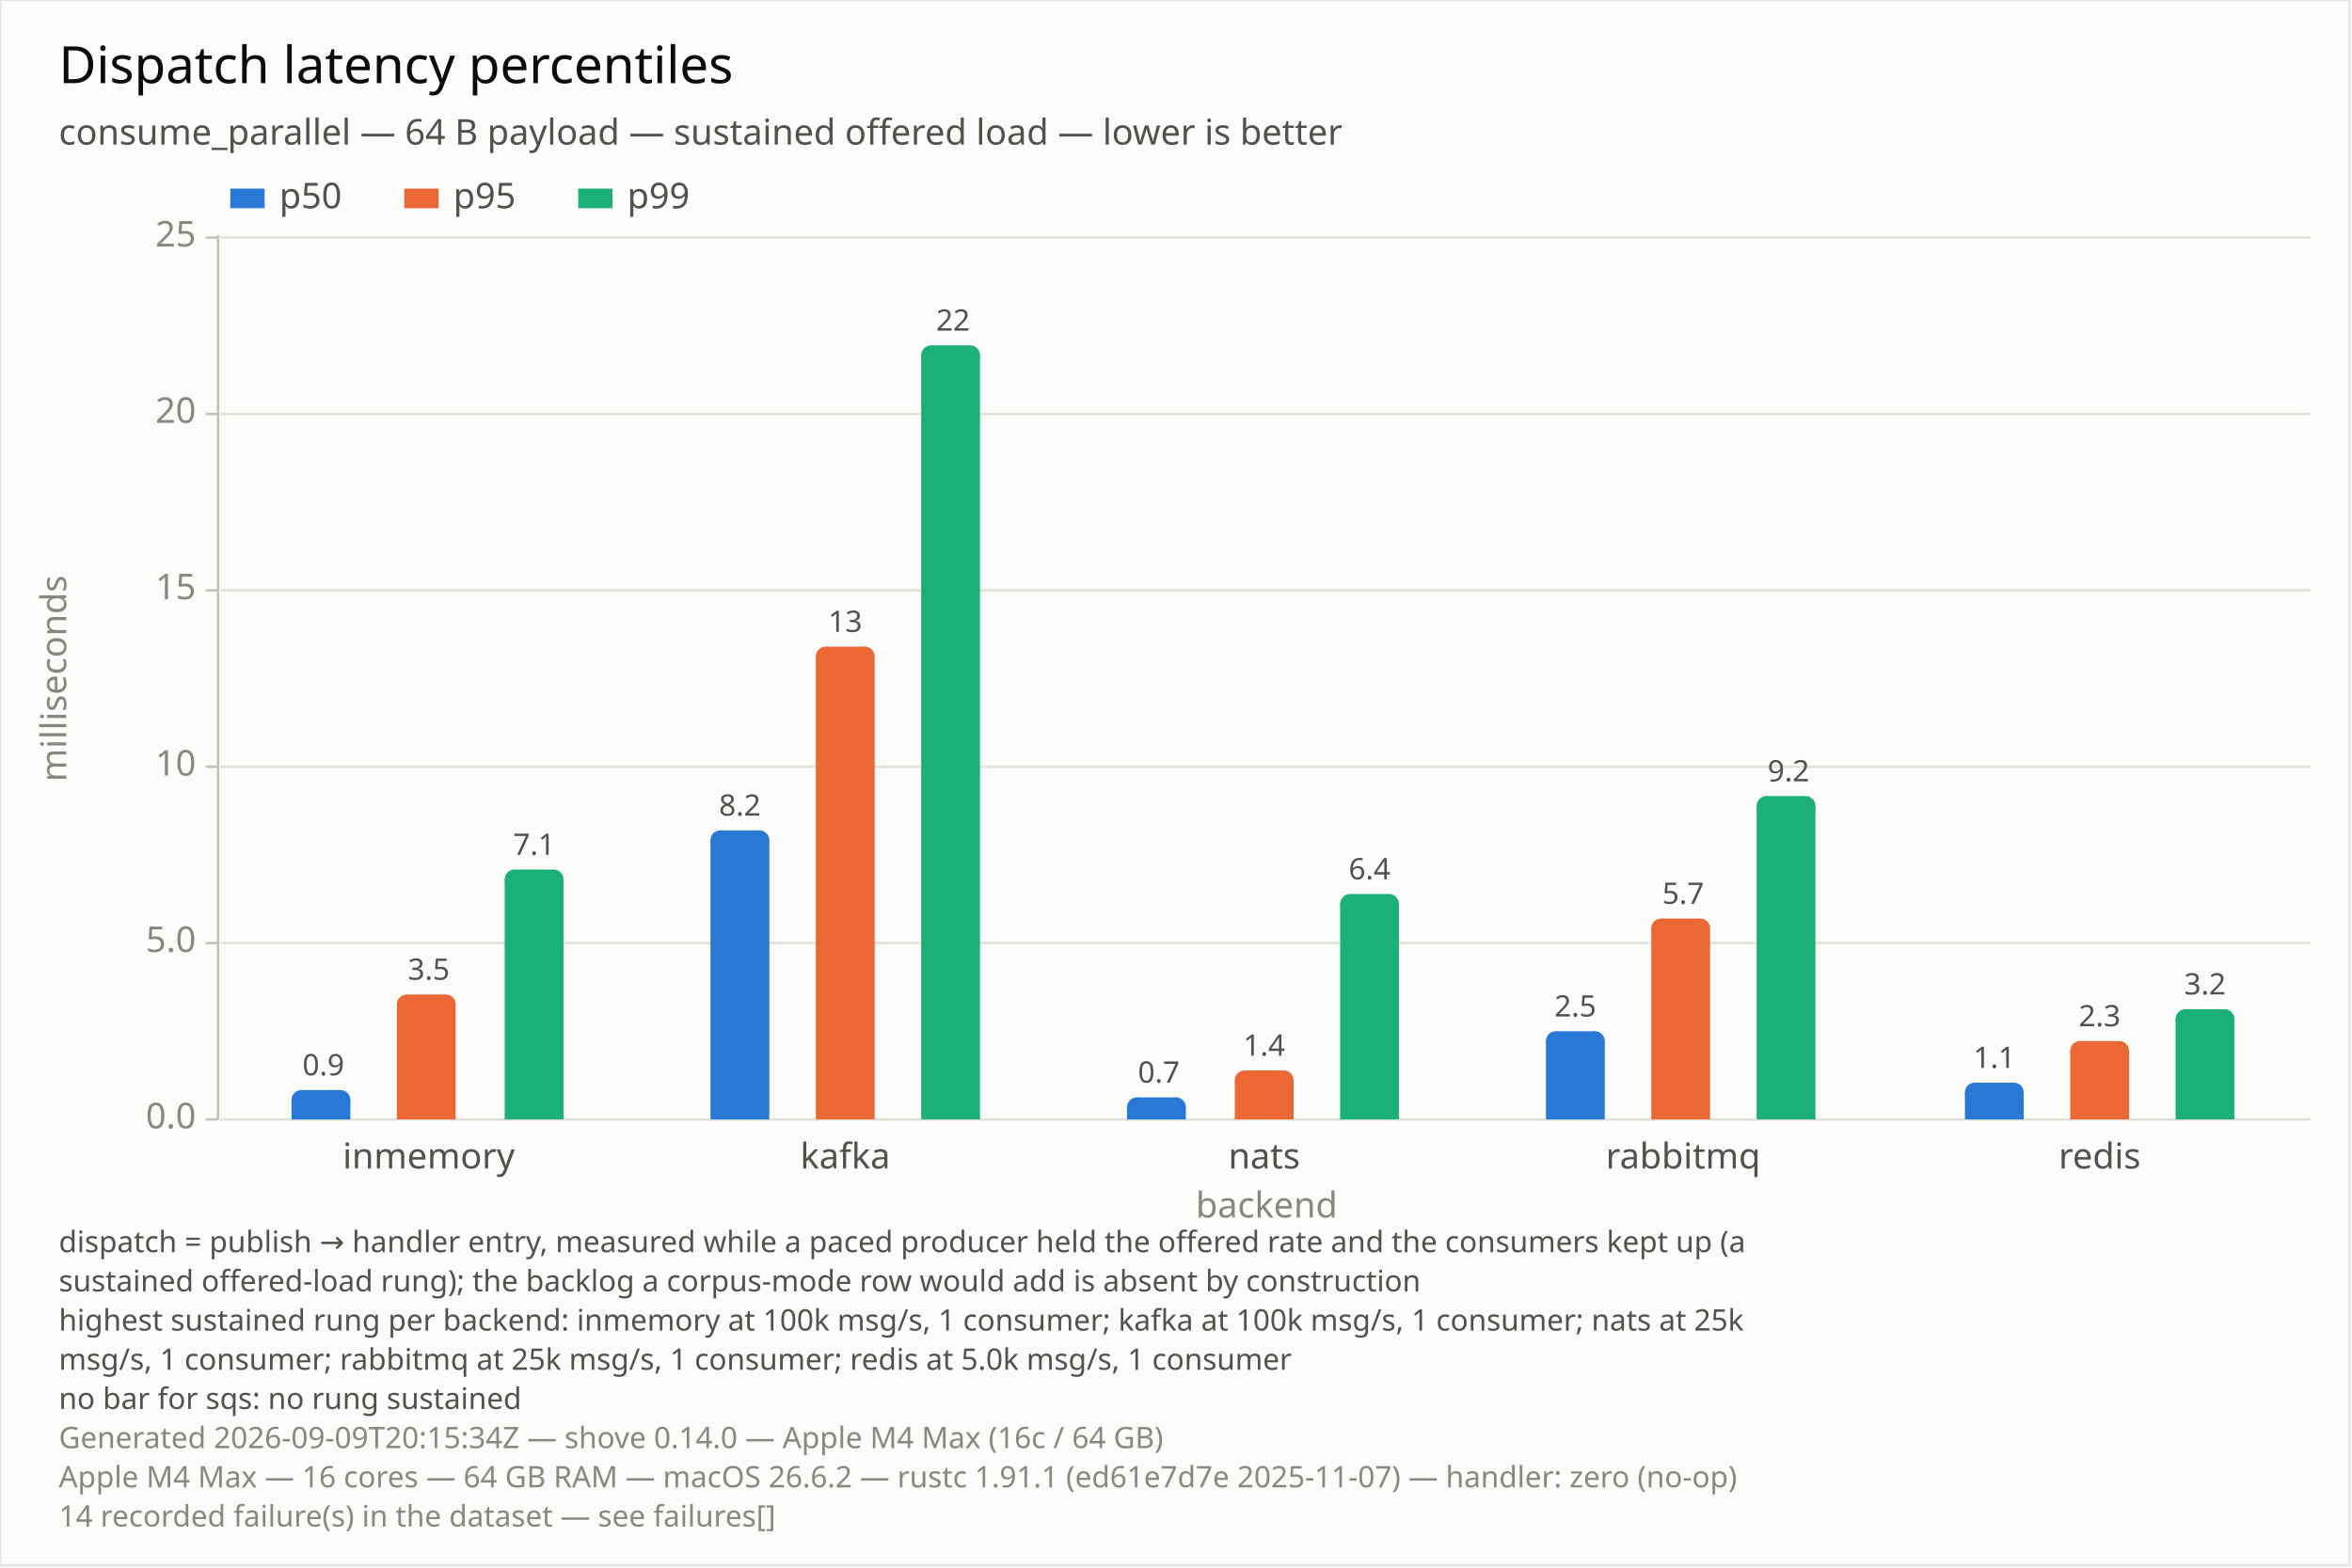
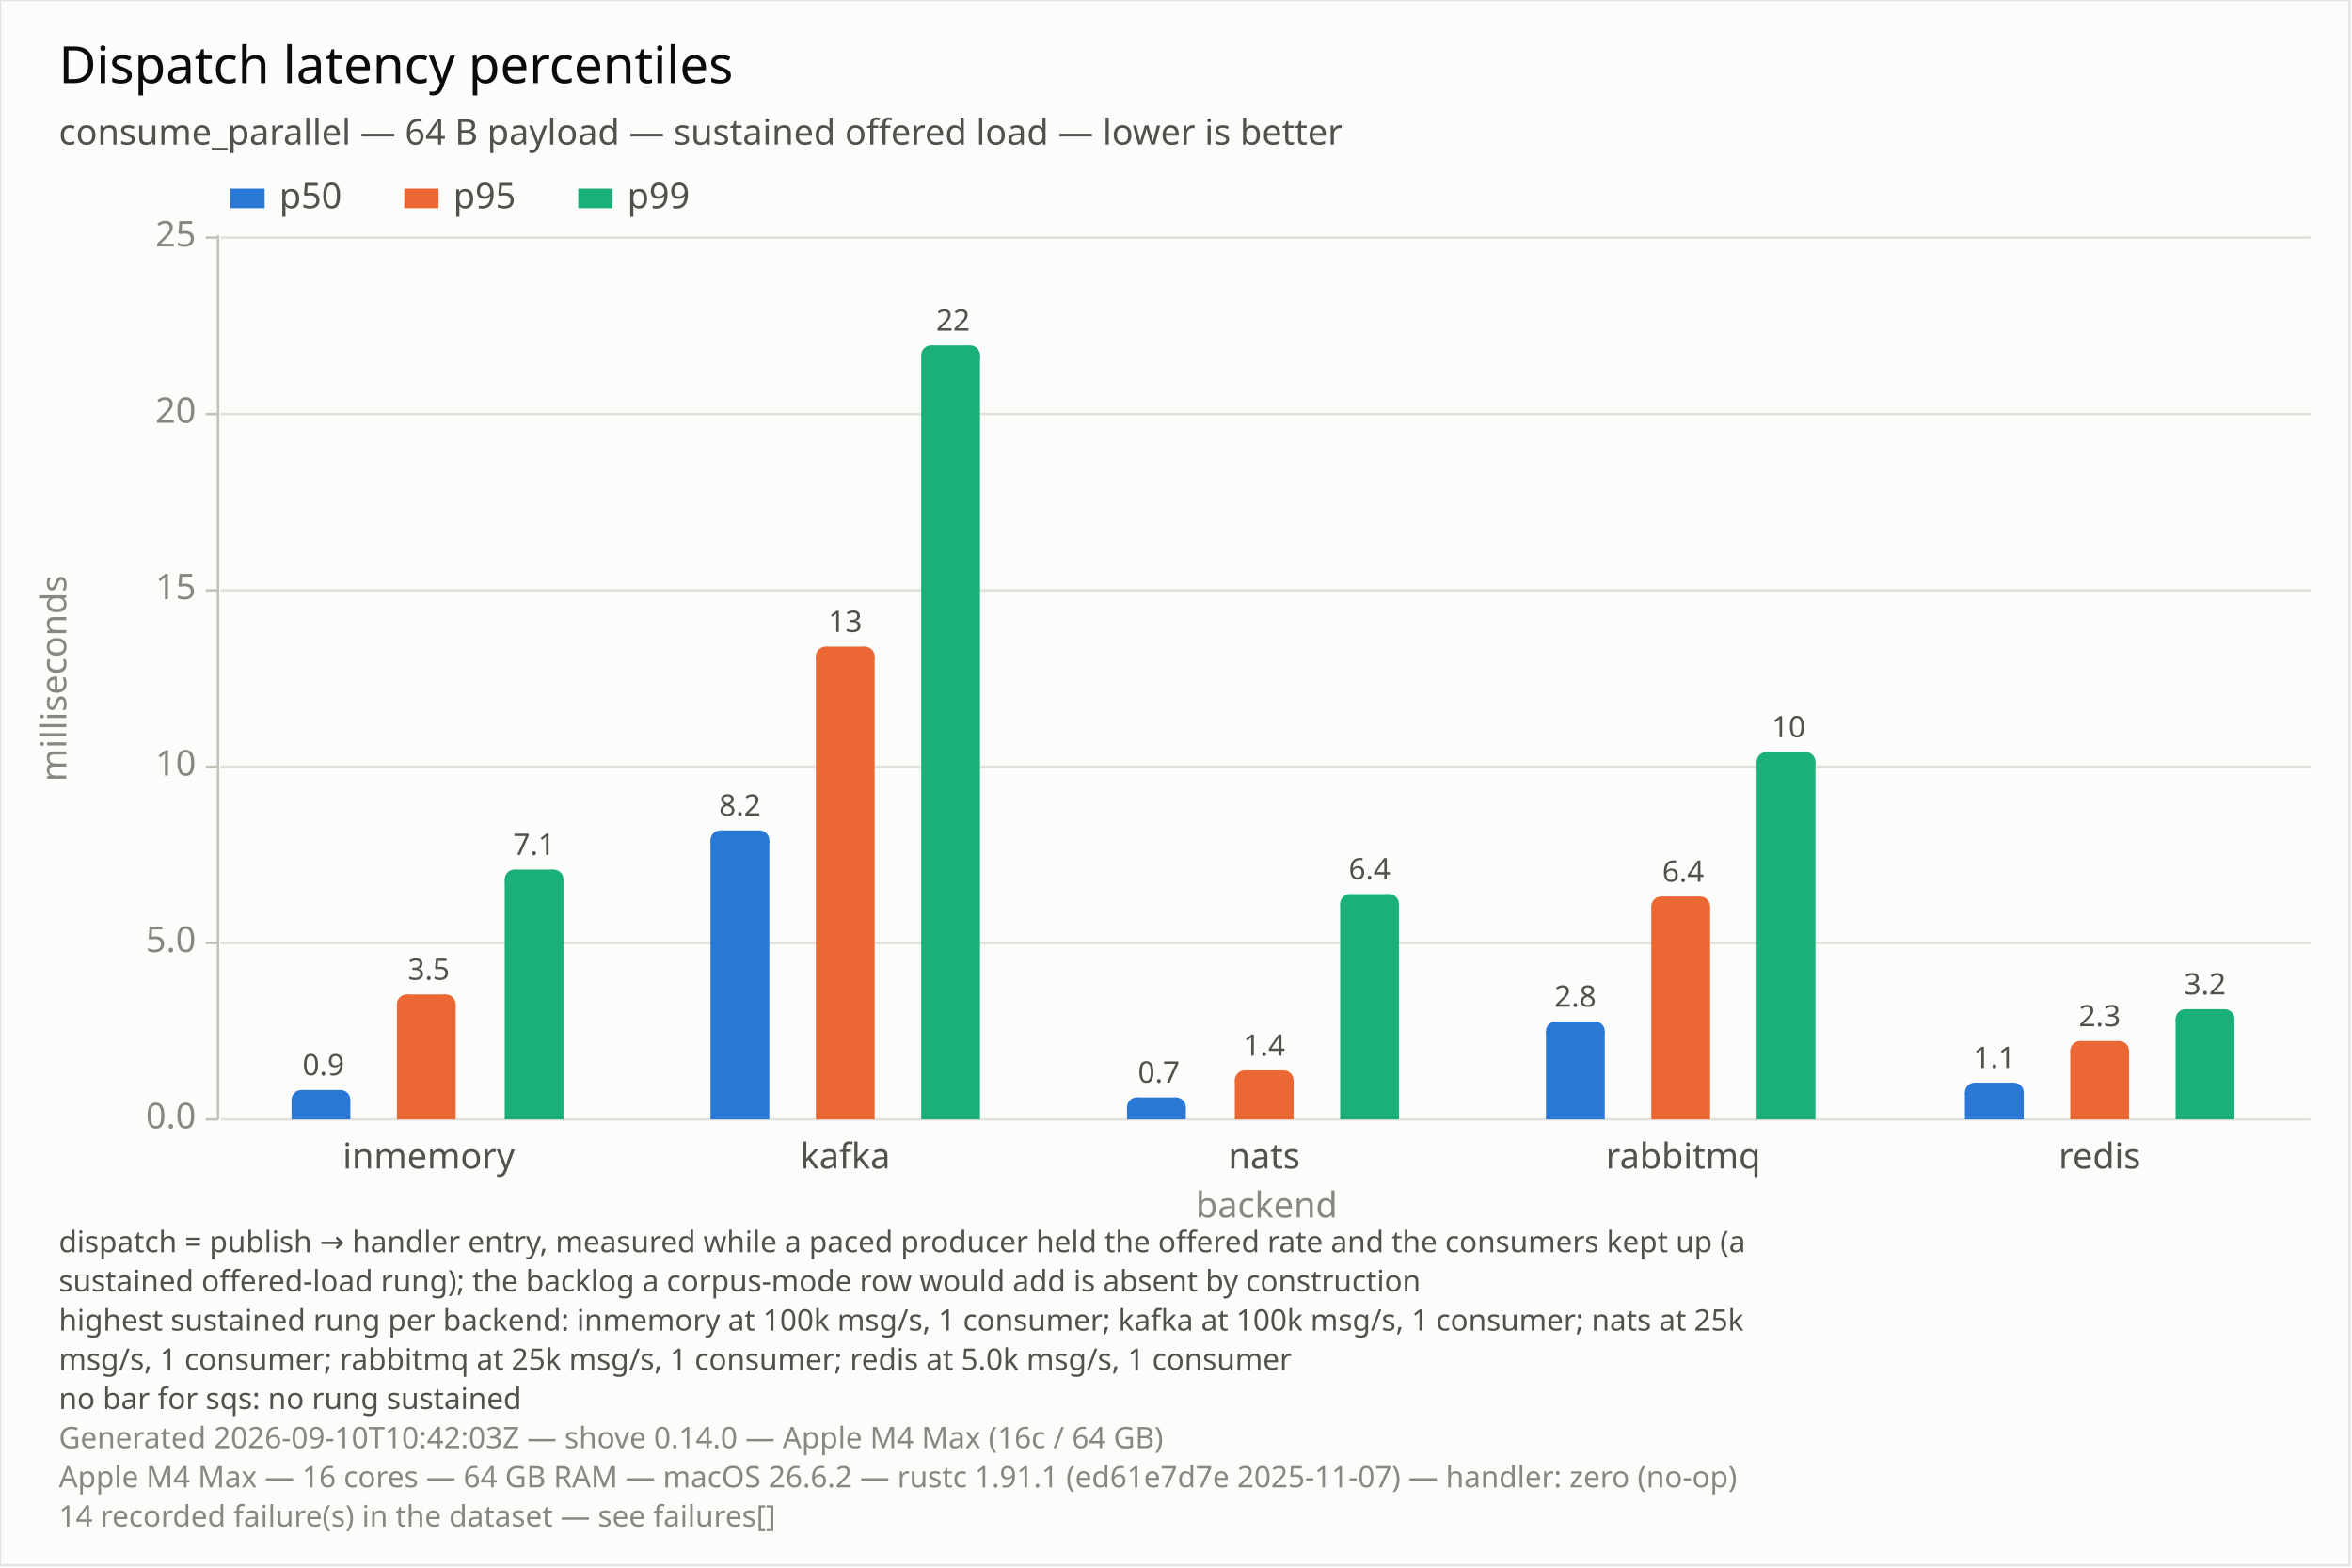
<svg xmlns="http://www.w3.org/2000/svg" width="960" height="640" viewBox="0 0 960 640">
  <rect x="0" y="0" width="960" height="640" opacity="1" fill="#FCFCFB" stroke="none" />
  <rect x="0" y="0" width="959" height="639" opacity="0.1" fill="none" stroke="#0B0B0B" />
  <text x="24" y="18" dy="0.76em" text-anchor="start" font-family="sans-serif" font-size="20.968" opacity="1" fill="#0B0B0B">
Dispatch latency percentiles
</text>
  <text x="24" y="48" dy="0.76em" text-anchor="start" font-family="sans-serif" font-size="14.516" opacity="1" fill="#52514E">
consume_parallel — 64 B payload — sustained offered load — lower is better
</text>
  <text x="24" y="502" dy="0.76em" text-anchor="start" font-family="sans-serif" font-size="12.097" opacity="1" fill="#52514E">
dispatch = publish → handler entry, measured while a paced producer held the offered rate and the consumers kept up (a
</text>
  <text x="24" y="518" dy="0.76em" text-anchor="start" font-family="sans-serif" font-size="12.097" opacity="1" fill="#52514E">
sustained offered-load rung); the backlog a corpus-mode row would add is absent by construction
</text>
  <text x="24" y="534" dy="0.76em" text-anchor="start" font-family="sans-serif" font-size="12.097" opacity="1" fill="#52514E">
highest sustained rung per backend: inmemory at 100k msg/s, 1 consumer; kafka at 100k msg/s, 1 consumer; nats at 25k
</text>
  <text x="24" y="550" dy="0.76em" text-anchor="start" font-family="sans-serif" font-size="12.097" opacity="1" fill="#52514E">
msg/s, 1 consumer; rabbitmq at 25k msg/s, 1 consumer; redis at 5.0k msg/s, 1 consumer
</text>
  <text x="24" y="566" dy="0.76em" text-anchor="start" font-family="sans-serif" font-size="12.097" opacity="1" fill="#52514E">
no bar for sqs: no rung sustained
</text>
  <text x="24" y="582" dy="0.76em" text-anchor="start" font-family="sans-serif" font-size="12.097" opacity="1" fill="#898781">
- Generated 2026-09-09T20:15:34Z — shove 0.14.0 — Apple M4 Max (16c / 64 GB)
+ Generated 2026-09-10T10:42:03Z — shove 0.14.0 — Apple M4 Max (16c / 64 GB)
</text>
  <text x="24" y="598" dy="0.76em" text-anchor="start" font-family="sans-serif" font-size="12.097" opacity="1" fill="#898781">
Apple M4 Max — 16 cores — 64 GB RAM — macOS 26.6.2 — rustc 1.91.1 (ed61e7d7e 2025-11-07) — handler: zero (no-op)
</text>
  <text x="24" y="614" dy="0.76em" text-anchor="start" font-family="sans-serif" font-size="12.097" opacity="1" fill="#898781">
14 recorded failure(s) in the dataset — see failures[]
</text>
  <text x="16" y="277" dy="0.76em" text-anchor="middle" font-family="sans-serif" font-size="14.516" opacity="1" fill="#898781" transform="rotate(270, 16, 277)">
milliseconds
</text>
  <line opacity="1" stroke="#E1E0D9" stroke-width="1" x1="90" y1="457" x2="943" y2="457" />
  <line opacity="1" stroke="#E1E0D9" stroke-width="1" x1="90" y1="385" x2="943" y2="385" />
  <line opacity="1" stroke="#E1E0D9" stroke-width="1" x1="90" y1="313" x2="943" y2="313" />
  <line opacity="1" stroke="#E1E0D9" stroke-width="1" x1="90" y1="241" x2="943" y2="241" />
  <line opacity="1" stroke="#E1E0D9" stroke-width="1" x1="90" y1="169" x2="943" y2="169" />
  <line opacity="1" stroke="#E1E0D9" stroke-width="1" x1="90" y1="97" x2="943" y2="97" />
  <polyline fill="none" opacity="1" stroke="#C3C2B7" stroke-width="1" points="89,96 89,457 " />
  <text x="80" y="457" dy="0.5ex" text-anchor="end" font-family="sans-serif" font-size="14.516" opacity="1" fill="#898781">
0.0
</text>
  <polyline fill="none" opacity="1" stroke="#C3C2B7" stroke-width="1" points="84,457 89,457 " />
  <text x="80" y="385" dy="0.5ex" text-anchor="end" font-family="sans-serif" font-size="14.516" opacity="1" fill="#898781">
5.0
</text>
  <polyline fill="none" opacity="1" stroke="#C3C2B7" stroke-width="1" points="84,385 89,385 " />
  <text x="80" y="313" dy="0.5ex" text-anchor="end" font-family="sans-serif" font-size="14.516" opacity="1" fill="#898781">
10
</text>
  <polyline fill="none" opacity="1" stroke="#C3C2B7" stroke-width="1" points="84,313 89,313 " />
  <text x="80" y="241" dy="0.5ex" text-anchor="end" font-family="sans-serif" font-size="14.516" opacity="1" fill="#898781">
15
</text>
  <polyline fill="none" opacity="1" stroke="#C3C2B7" stroke-width="1" points="84,241 89,241 " />
  <text x="80" y="169" dy="0.5ex" text-anchor="end" font-family="sans-serif" font-size="14.516" opacity="1" fill="#898781">
20
</text>
  <polyline fill="none" opacity="1" stroke="#C3C2B7" stroke-width="1" points="84,169 89,169 " />
  <text x="80" y="97" dy="0.5ex" text-anchor="end" font-family="sans-serif" font-size="14.516" opacity="1" fill="#898781">
25
</text>
  <polyline fill="none" opacity="1" stroke="#C3C2B7" stroke-width="1" points="84,97 89,97 " />
  <rect x="119" y="449" width="24" height="8" opacity="1" fill="#2A78D6" stroke="none" />
  <rect x="123" y="445" width="16" height="5" opacity="1" fill="#2A78D6" stroke="none" />
  <circle cx="123" cy="449" r="4" opacity="1" fill="#2A78D6" stroke="none" stroke-width="0" />
  <circle cx="139" cy="449" r="4" opacity="1" fill="#2A78D6" stroke="none" stroke-width="0" />
  <text x="132" y="442" dy="-0.5ex" text-anchor="middle" font-family="sans-serif" font-size="12.097" opacity="1" fill="#52514E">
0.9
</text>
  <rect x="162" y="410" width="24" height="47" opacity="1" fill="#EB6834" stroke="none" />
  <rect x="166" y="406" width="16" height="5" opacity="1" fill="#EB6834" stroke="none" />
  <circle cx="166" cy="410" r="4" opacity="1" fill="#EB6834" stroke="none" stroke-width="0" />
  <circle cx="182" cy="410" r="4" opacity="1" fill="#EB6834" stroke="none" stroke-width="0" />
  <text x="175" y="403" dy="-0.5ex" text-anchor="middle" font-family="sans-serif" font-size="12.097" opacity="1" fill="#52514E">
3.5
</text>
  <rect x="206" y="359" width="24" height="98" opacity="1" fill="#1BAF7A" stroke="none" />
  <rect x="210" y="355" width="16" height="5" opacity="1" fill="#1BAF7A" stroke="none" />
  <circle cx="210" cy="359" r="4" opacity="1" fill="#1BAF7A" stroke="none" stroke-width="0" />
  <circle cx="226" cy="359" r="4" opacity="1" fill="#1BAF7A" stroke="none" stroke-width="0" />
  <text x="218" y="352" dy="-0.5ex" text-anchor="middle" font-family="sans-serif" font-size="12.097" opacity="1" fill="#52514E">
7.1
</text>
  <rect x="290" y="343" width="24" height="114" opacity="1" fill="#2A78D6" stroke="none" />
  <rect x="294" y="339" width="16" height="5" opacity="1" fill="#2A78D6" stroke="none" />
  <circle cx="294" cy="343" r="4" opacity="1" fill="#2A78D6" stroke="none" stroke-width="0" />
  <circle cx="310" cy="343" r="4" opacity="1" fill="#2A78D6" stroke="none" stroke-width="0" />
  <text x="302" y="336" dy="-0.5ex" text-anchor="middle" font-family="sans-serif" font-size="12.097" opacity="1" fill="#52514E">
8.2
</text>
  <rect x="333" y="268" width="24" height="189" opacity="1" fill="#EB6834" stroke="none" />
  <rect x="337" y="264" width="16" height="5" opacity="1" fill="#EB6834" stroke="none" />
  <circle cx="337" cy="268" r="4" opacity="1" fill="#EB6834" stroke="none" stroke-width="0" />
  <circle cx="353" cy="268" r="4" opacity="1" fill="#EB6834" stroke="none" stroke-width="0" />
  <text x="345" y="261" dy="-0.5ex" text-anchor="middle" font-family="sans-serif" font-size="12.097" opacity="1" fill="#52514E">
13
</text>
  <rect x="376" y="145" width="24" height="312" opacity="1" fill="#1BAF7A" stroke="none" />
  <rect x="380" y="141" width="16" height="5" opacity="1" fill="#1BAF7A" stroke="none" />
  <circle cx="380" cy="145" r="4" opacity="1" fill="#1BAF7A" stroke="none" stroke-width="0" />
  <circle cx="396" cy="145" r="4" opacity="1" fill="#1BAF7A" stroke="none" stroke-width="0" />
  <text x="389" y="138" dy="-0.5ex" text-anchor="middle" font-family="sans-serif" font-size="12.097" opacity="1" fill="#52514E">
22
</text>
  <rect x="460" y="452" width="24" height="5" opacity="1" fill="#2A78D6" stroke="none" />
  <rect x="464" y="448" width="16" height="5" opacity="1" fill="#2A78D6" stroke="none" />
  <circle cx="464" cy="452" r="4" opacity="1" fill="#2A78D6" stroke="none" stroke-width="0" />
  <circle cx="480" cy="452" r="4" opacity="1" fill="#2A78D6" stroke="none" stroke-width="0" />
  <text x="473" y="445" dy="-0.5ex" text-anchor="middle" font-family="sans-serif" font-size="12.097" opacity="1" fill="#52514E">
0.7
</text>
  <rect x="504" y="441" width="24" height="16" opacity="1" fill="#EB6834" stroke="none" />
  <rect x="508" y="437" width="16" height="5" opacity="1" fill="#EB6834" stroke="none" />
  <circle cx="508" cy="441" r="4" opacity="1" fill="#EB6834" stroke="none" stroke-width="0" />
  <circle cx="524" cy="441" r="4" opacity="1" fill="#EB6834" stroke="none" stroke-width="0" />
  <text x="516" y="434" dy="-0.5ex" text-anchor="middle" font-family="sans-serif" font-size="12.097" opacity="1" fill="#52514E">
1.4
</text>
  <rect x="547" y="369" width="24" height="88" opacity="1" fill="#1BAF7A" stroke="none" />
  <rect x="551" y="365" width="16" height="5" opacity="1" fill="#1BAF7A" stroke="none" />
  <circle cx="551" cy="369" r="4" opacity="1" fill="#1BAF7A" stroke="none" stroke-width="0" />
  <circle cx="567" cy="369" r="4" opacity="1" fill="#1BAF7A" stroke="none" stroke-width="0" />
  <text x="559" y="362" dy="-0.5ex" text-anchor="middle" font-family="sans-serif" font-size="12.097" opacity="1" fill="#52514E">
6.4
</text>
-   <rect x="631" y="425" width="24" height="32" opacity="1" fill="#2A78D6" stroke="none" />
-   <rect x="635" y="421" width="16" height="5" opacity="1" fill="#2A78D6" stroke="none" />
-   <circle cx="635" cy="425" r="4" opacity="1" fill="#2A78D6" stroke="none" stroke-width="0" />
-   <circle cx="651" cy="425" r="4" opacity="1" fill="#2A78D6" stroke="none" stroke-width="0" />
-   <text x="643" y="418" dy="-0.5ex" text-anchor="middle" font-family="sans-serif" font-size="12.097" opacity="1" fill="#52514E">
- 2.5
- </text>
-   <rect x="674" y="379" width="24" height="78" opacity="1" fill="#EB6834" stroke="none" />
-   <rect x="678" y="375" width="16" height="5" opacity="1" fill="#EB6834" stroke="none" />
-   <circle cx="678" cy="379" r="4" opacity="1" fill="#EB6834" stroke="none" stroke-width="0" />
-   <circle cx="694" cy="379" r="4" opacity="1" fill="#EB6834" stroke="none" stroke-width="0" />
-   <text x="687" y="372" dy="-0.5ex" text-anchor="middle" font-family="sans-serif" font-size="12.097" opacity="1" fill="#52514E">
- 5.7
- </text>
-   <rect x="717" y="329" width="24" height="128" opacity="1" fill="#1BAF7A" stroke="none" />
-   <rect x="721" y="325" width="16" height="5" opacity="1" fill="#1BAF7A" stroke="none" />
-   <circle cx="721" cy="329" r="4" opacity="1" fill="#1BAF7A" stroke="none" stroke-width="0" />
-   <circle cx="737" cy="329" r="4" opacity="1" fill="#1BAF7A" stroke="none" stroke-width="0" />
-   <text x="730" y="322" dy="-0.5ex" text-anchor="middle" font-family="sans-serif" font-size="12.097" opacity="1" fill="#52514E">
- 9.2
+   <rect x="631" y="421" width="24" height="36" opacity="1" fill="#2A78D6" stroke="none" />
+   <rect x="635" y="417" width="16" height="5" opacity="1" fill="#2A78D6" stroke="none" />
+   <circle cx="635" cy="421" r="4" opacity="1" fill="#2A78D6" stroke="none" stroke-width="0" />
+   <circle cx="651" cy="421" r="4" opacity="1" fill="#2A78D6" stroke="none" stroke-width="0" />
+   <text x="643" y="414" dy="-0.5ex" text-anchor="middle" font-family="sans-serif" font-size="12.097" opacity="1" fill="#52514E">
+ 2.8
+ </text>
+   <rect x="674" y="370" width="24" height="87" opacity="1" fill="#EB6834" stroke="none" />
+   <rect x="678" y="366" width="16" height="5" opacity="1" fill="#EB6834" stroke="none" />
+   <circle cx="678" cy="370" r="4" opacity="1" fill="#EB6834" stroke="none" stroke-width="0" />
+   <circle cx="694" cy="370" r="4" opacity="1" fill="#EB6834" stroke="none" stroke-width="0" />
+   <text x="687" y="363" dy="-0.5ex" text-anchor="middle" font-family="sans-serif" font-size="12.097" opacity="1" fill="#52514E">
+ 6.4
+ </text>
+   <rect x="717" y="311" width="24" height="146" opacity="1" fill="#1BAF7A" stroke="none" />
+   <rect x="721" y="307" width="16" height="5" opacity="1" fill="#1BAF7A" stroke="none" />
+   <circle cx="721" cy="311" r="4" opacity="1" fill="#1BAF7A" stroke="none" stroke-width="0" />
+   <circle cx="737" cy="311" r="4" opacity="1" fill="#1BAF7A" stroke="none" stroke-width="0" />
+   <text x="730" y="304" dy="-0.5ex" text-anchor="middle" font-family="sans-serif" font-size="12.097" opacity="1" fill="#52514E">
+ 10
</text>
  <rect x="802" y="446" width="24" height="11" opacity="1" fill="#2A78D6" stroke="none" />
  <rect x="806" y="442" width="16" height="5" opacity="1" fill="#2A78D6" stroke="none" />
  <circle cx="806" cy="446" r="4" opacity="1" fill="#2A78D6" stroke="none" stroke-width="0" />
  <circle cx="822" cy="446" r="4" opacity="1" fill="#2A78D6" stroke="none" stroke-width="0" />
  <text x="814" y="439" dy="-0.5ex" text-anchor="middle" font-family="sans-serif" font-size="12.097" opacity="1" fill="#52514E">
1.1
</text>
  <rect x="845" y="429" width="24" height="28" opacity="1" fill="#EB6834" stroke="none" />
  <rect x="849" y="425" width="16" height="5" opacity="1" fill="#EB6834" stroke="none" />
  <circle cx="849" cy="429" r="4" opacity="1" fill="#EB6834" stroke="none" stroke-width="0" />
  <circle cx="865" cy="429" r="4" opacity="1" fill="#EB6834" stroke="none" stroke-width="0" />
  <text x="857" y="422" dy="-0.5ex" text-anchor="middle" font-family="sans-serif" font-size="12.097" opacity="1" fill="#52514E">
2.3
</text>
  <rect x="888" y="416" width="24" height="41" opacity="1" fill="#1BAF7A" stroke="none" />
  <rect x="892" y="412" width="16" height="5" opacity="1" fill="#1BAF7A" stroke="none" />
  <circle cx="892" cy="416" r="4" opacity="1" fill="#1BAF7A" stroke="none" stroke-width="0" />
  <circle cx="908" cy="416" r="4" opacity="1" fill="#1BAF7A" stroke="none" stroke-width="0" />
  <text x="900" y="409" dy="-0.5ex" text-anchor="middle" font-family="sans-serif" font-size="12.097" opacity="1" fill="#52514E">
3.2
</text>
  <text x="175" y="466" dy="0.76em" text-anchor="middle" font-family="sans-serif" font-size="14.516" opacity="1" fill="#52514E">
inmemory
</text>
  <text x="345" y="466" dy="0.76em" text-anchor="middle" font-family="sans-serif" font-size="14.516" opacity="1" fill="#52514E">
kafka
</text>
  <text x="516" y="466" dy="0.76em" text-anchor="middle" font-family="sans-serif" font-size="14.516" opacity="1" fill="#52514E">
nats
</text>
  <text x="687" y="466" dy="0.76em" text-anchor="middle" font-family="sans-serif" font-size="14.516" opacity="1" fill="#52514E">
rabbitmq
</text>
  <text x="857" y="466" dy="0.76em" text-anchor="middle" font-family="sans-serif" font-size="14.516" opacity="1" fill="#52514E">
redis
</text>
  <text x="517" y="486" dy="0.76em" text-anchor="middle" font-family="sans-serif" font-size="14.516" opacity="1" fill="#898781">
backend
</text>
  <rect x="94" y="77" width="14" height="8" opacity="1" fill="#2A78D6" stroke="none" />
  <text x="114" y="74" dy="0.76em" text-anchor="start" font-family="sans-serif" font-size="14.516" opacity="1" fill="#52514E">
p50
</text>
  <rect x="165" y="77" width="14" height="8" opacity="1" fill="#EB6834" stroke="none" />
  <text x="185" y="74" dy="0.76em" text-anchor="start" font-family="sans-serif" font-size="14.516" opacity="1" fill="#52514E">
p95
</text>
  <rect x="236" y="77" width="14" height="8" opacity="1" fill="#1BAF7A" stroke="none" />
  <text x="256" y="74" dy="0.76em" text-anchor="start" font-family="sans-serif" font-size="14.516" opacity="1" fill="#52514E">
p99
</text>
</svg>
